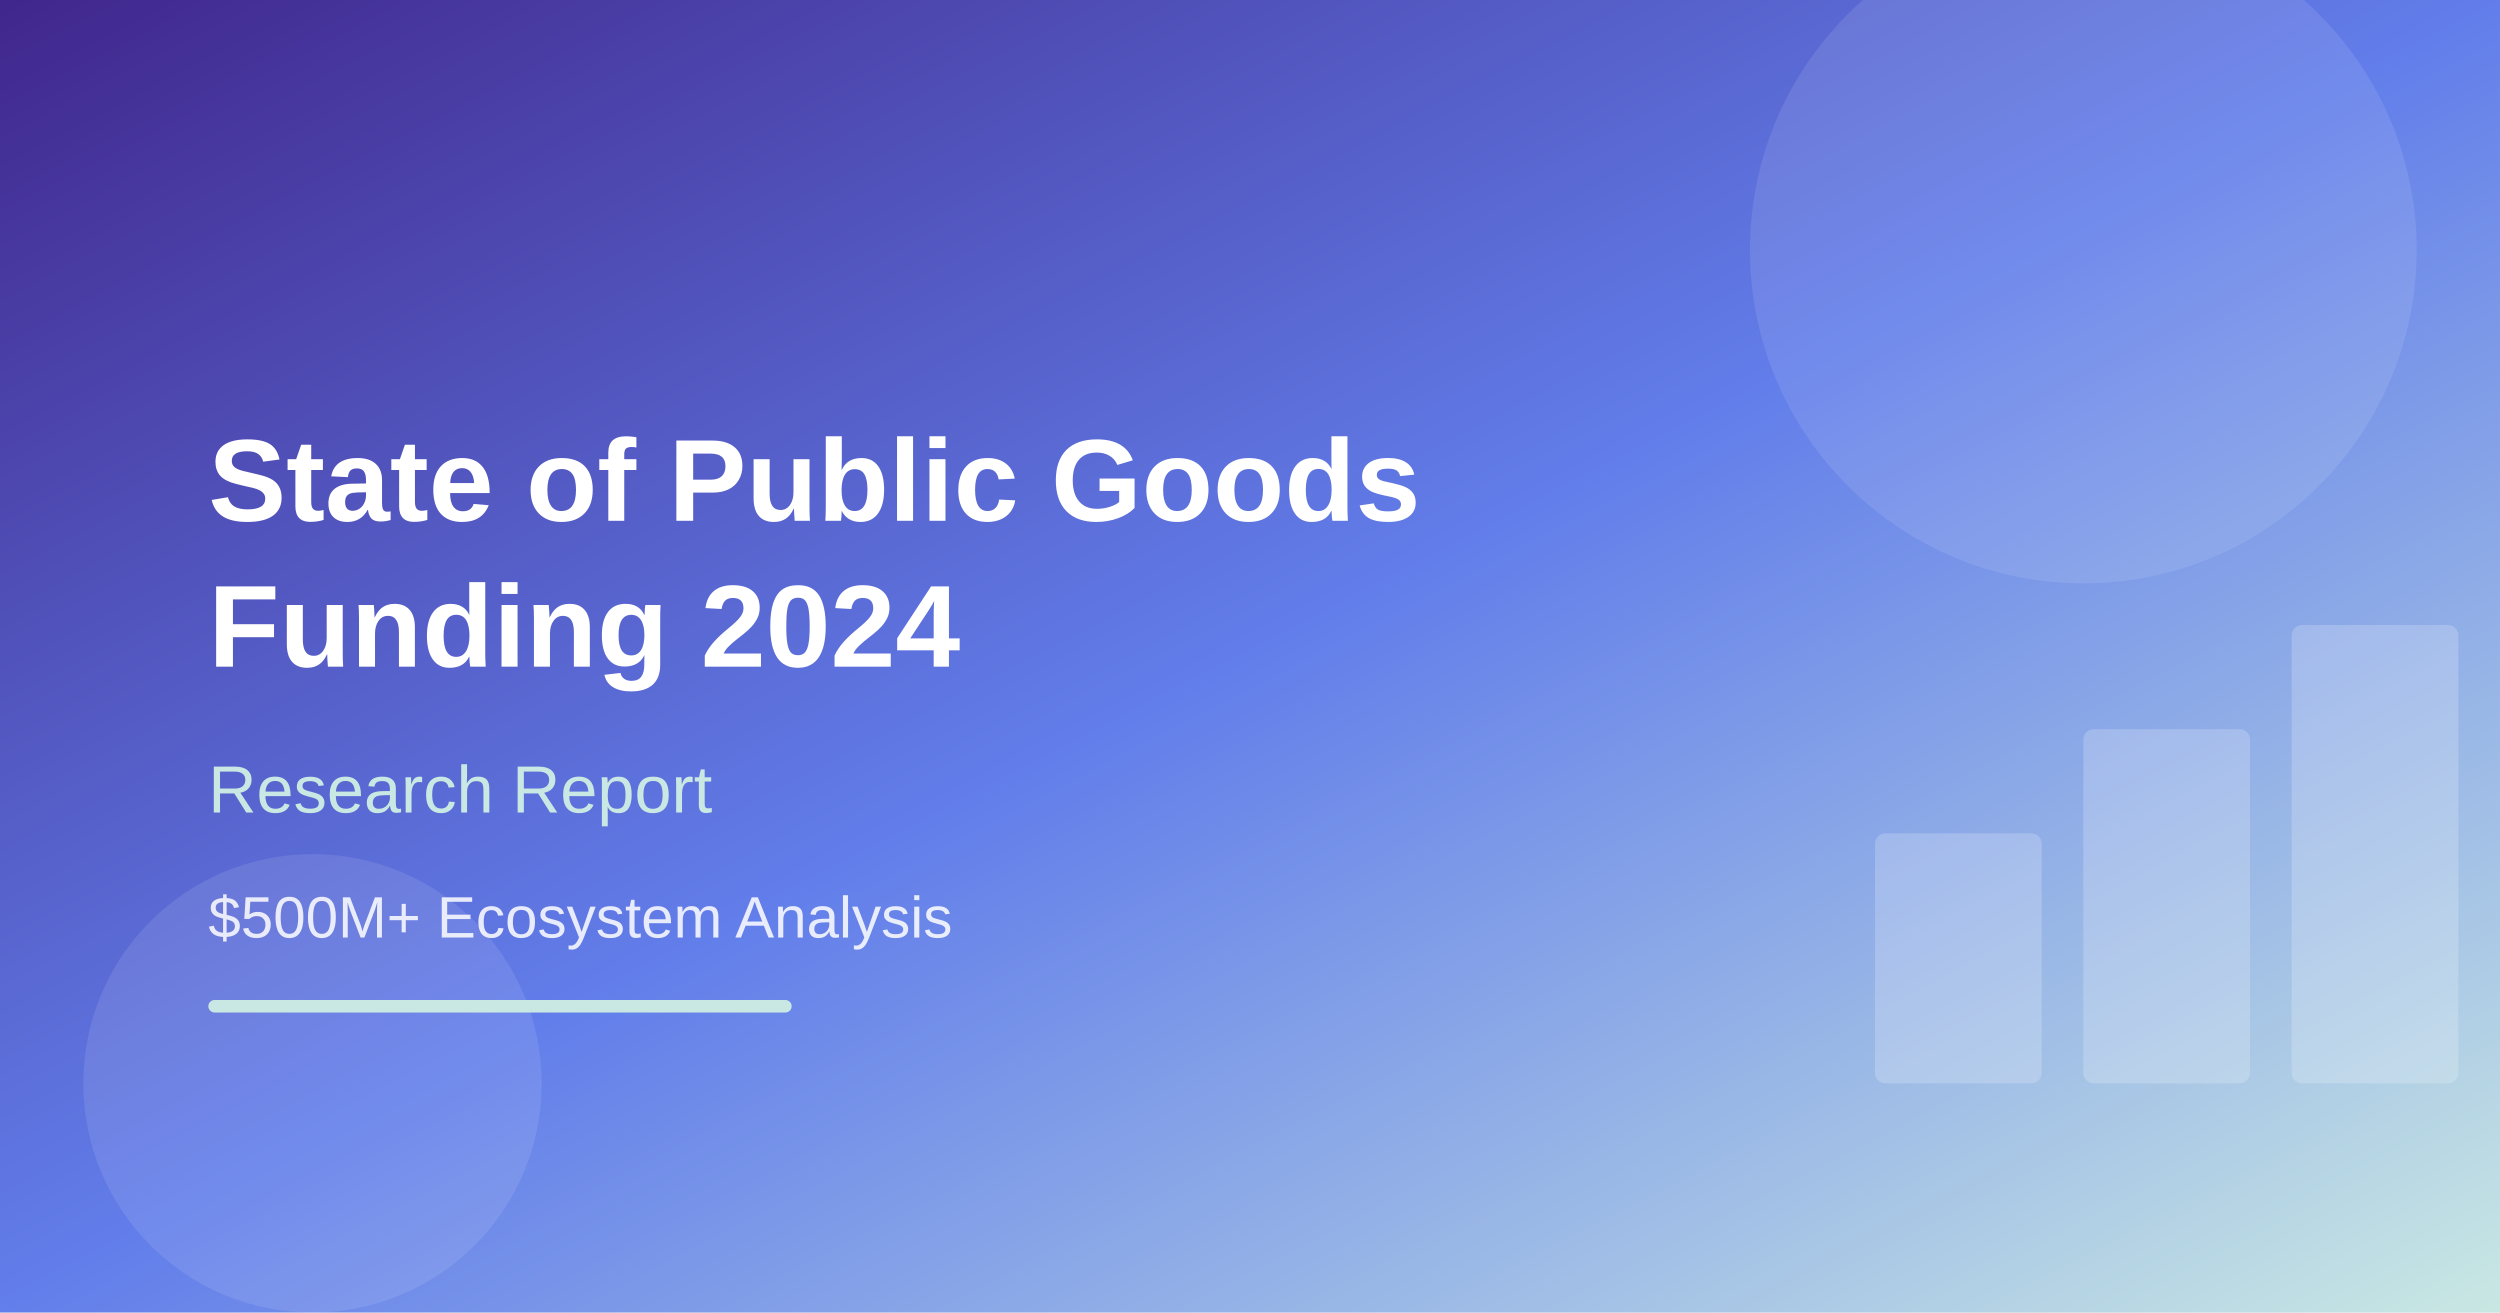
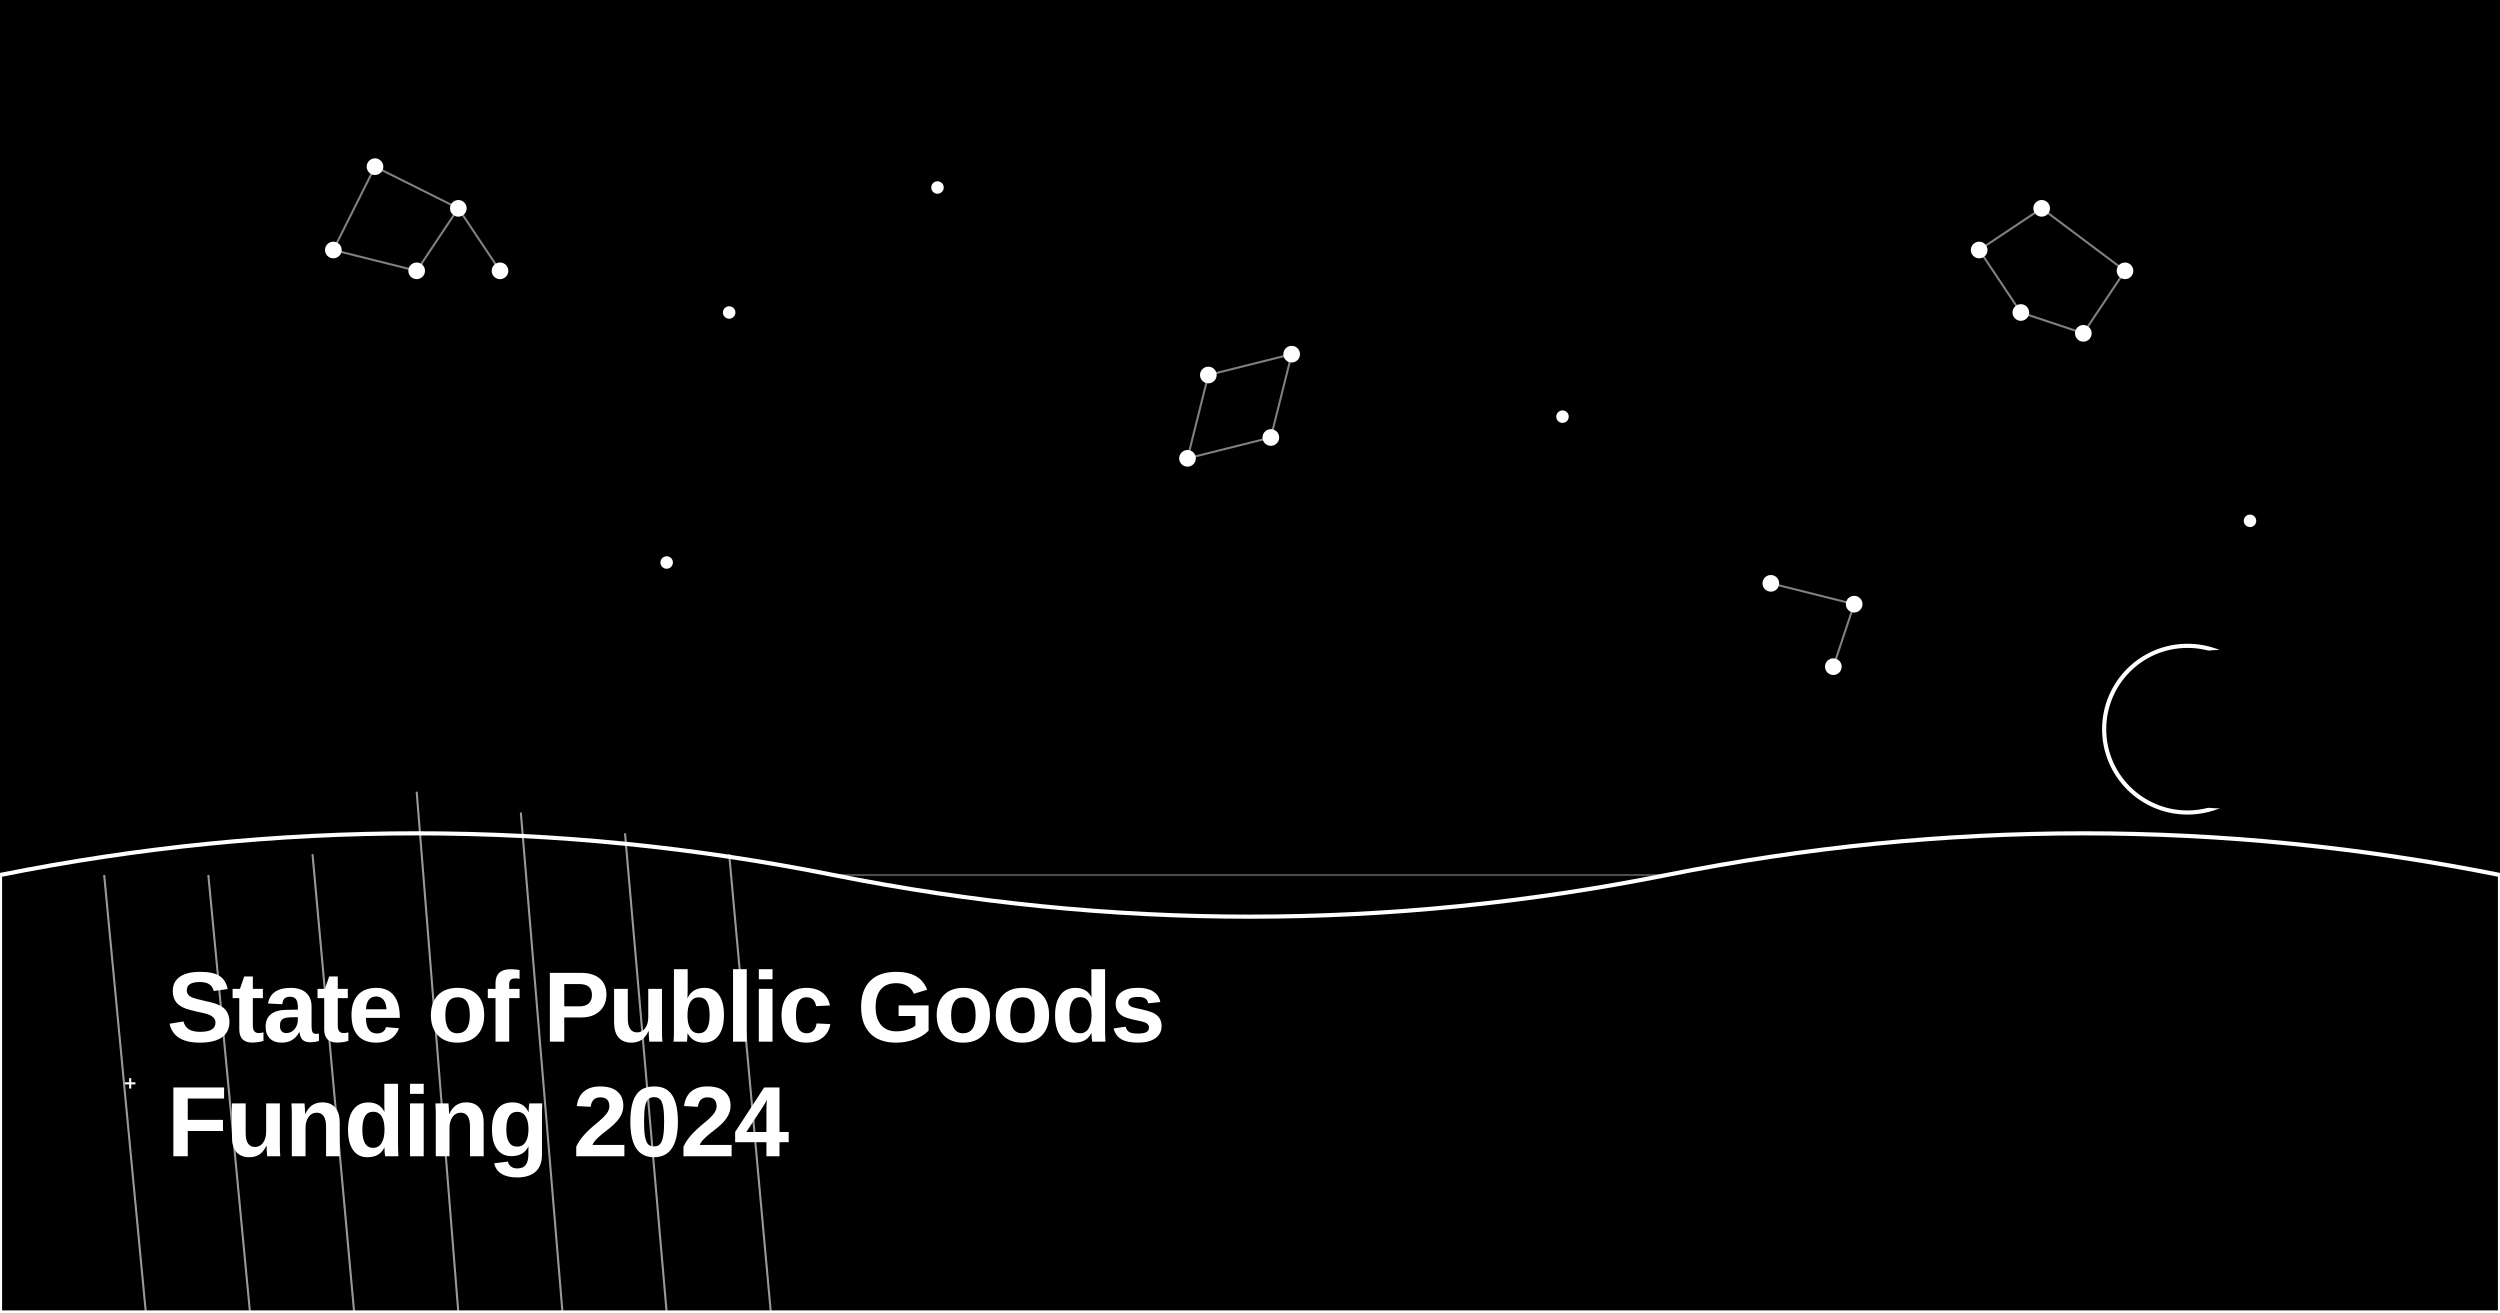
<svg xmlns="http://www.w3.org/2000/svg" width="1200" height="630" viewBox="0 0 1200 630">
-   <defs>
-     <linearGradient id="sopgf-bg" x1="0%" y1="0%" x2="100%" y2="100%">
-       <stop offset="0%" style="stop-color:#40268C" />
-       <stop offset="50%" style="stop-color:#627EEA" />
-       <stop offset="100%" style="stop-color:#c9e8e3" />
-     </linearGradient>
-   </defs>
-   <rect width="1200" height="630" fill="url(#sopgf-bg)" />
-   <circle cx="1000" cy="120" r="160" fill="white" opacity="0.1" />
-   <circle cx="150" cy="520" r="110" fill="white" opacity="0.1" />
-   <g opacity="0.2">
-     <rect x="900" y="400" width="80" height="120" fill="white" rx="5" />
-     <rect x="1000" y="350" width="80" height="170" fill="white" rx="5" />
-     <rect x="1100" y="300" width="80" height="220" fill="white" rx="5" />
+   <rect width="1200" height="630" fill="#000000" />
+   <line x1="0" y1="420" x2="1200" y2="420" stroke="#FFFFFF" stroke-width="1" opacity="0.3" />
+   <path d="M 0 420 Q 200 380 400 420 T 800 420 T 1200 420 L 1200 630 L 0 630 Z" fill="#000000" stroke="#FFFFFF" stroke-width="2" />
+   <g opacity="0.6">
+     <line x1="50" y1="420" x2="70" y2="630" stroke="#FFFFFF" stroke-width="1" />
+     <line x1="100" y1="420" x2="120" y2="630" stroke="#FFFFFF" stroke-width="1" />
+     <line x1="150" y1="410" x2="170" y2="630" stroke="#FFFFFF" stroke-width="1" />
+     <line x1="200" y1="380" x2="220" y2="630" stroke="#FFFFFF" stroke-width="1" />
+     <line x1="250" y1="390" x2="270" y2="630" stroke="#FFFFFF" stroke-width="1" />
+     <line x1="300" y1="400" x2="320" y2="630" stroke="#FFFFFF" stroke-width="1" />
+     <line x1="350" y1="410" x2="370" y2="630" stroke="#FFFFFF" stroke-width="1" />
  </g>
-   <text x="100" y="250" font-family="Arial, sans-serif" font-size="56" font-weight="bold" fill="white">State of Public Goods</text>
-   <text x="100" y="320" font-family="Arial, sans-serif" font-size="56" font-weight="bold" fill="white">Funding 2024</text>
-   <text x="100" y="390" font-family="Arial, sans-serif" font-size="32" fill="#c9e8e3" font-weight="500">Research Report</text>
-   <text x="100" y="450" font-family="Arial, sans-serif" font-size="28" fill="white" opacity="0.85">$500M+ Ecosystem Analysis</text>
-   <rect x="100" y="480" width="280" height="6" fill="#c9e8e3" rx="3" />
+   <circle cx="950" cy="120" r="4" fill="#FFFFFF" />
+   <circle cx="980" cy="100" r="4" fill="#FFFFFF" />
+   <circle cx="1020" cy="130" r="4" fill="#FFFFFF" />
+   <circle cx="1000" cy="160" r="4" fill="#FFFFFF" />
+   <circle cx="970" cy="150" r="4" fill="#FFFFFF" />
+   <line x1="950" y1="120" x2="980" y2="100" stroke="#FFFFFF" stroke-width="1" opacity="0.5" />
+   <line x1="980" y1="100" x2="1020" y2="130" stroke="#FFFFFF" stroke-width="1" opacity="0.5" />
+   <line x1="1020" y1="130" x2="1000" y2="160" stroke="#FFFFFF" stroke-width="1" opacity="0.5" />
+   <line x1="1000" y1="160" x2="970" y2="150" stroke="#FFFFFF" stroke-width="1" opacity="0.5" />
+   <line x1="970" y1="150" x2="950" y2="120" stroke="#FFFFFF" stroke-width="1" opacity="0.5" />
+   <circle cx="180" cy="80" r="4" fill="#FFFFFF" />
+   <circle cx="220" cy="100" r="4" fill="#FFFFFF" />
+   <circle cx="200" cy="130" r="4" fill="#FFFFFF" />
+   <circle cx="160" cy="120" r="4" fill="#FFFFFF" />
+   <circle cx="240" cy="130" r="4" fill="#FFFFFF" />
+   <line x1="180" y1="80" x2="220" y2="100" stroke="#FFFFFF" stroke-width="1" opacity="0.5" />
+   <line x1="220" y1="100" x2="200" y2="130" stroke="#FFFFFF" stroke-width="1" opacity="0.5" />
+   <line x1="200" y1="130" x2="160" y2="120" stroke="#FFFFFF" stroke-width="1" opacity="0.5" />
+   <line x1="160" y1="120" x2="180" y2="80" stroke="#FFFFFF" stroke-width="1" opacity="0.5" />
+   <line x1="220" y1="100" x2="240" y2="130" stroke="#FFFFFF" stroke-width="1" opacity="0.5" />
+   <circle cx="580" cy="180" r="4" fill="#FFFFFF" />
+   <circle cx="620" cy="170" r="4" fill="#FFFFFF" />
+   <circle cx="610" cy="210" r="4" fill="#FFFFFF" />
+   <circle cx="570" cy="220" r="4" fill="#FFFFFF" />
+   <line x1="580" y1="180" x2="620" y2="170" stroke="#FFFFFF" stroke-width="1" opacity="0.5" />
+   <line x1="620" y1="170" x2="610" y2="210" stroke="#FFFFFF" stroke-width="1" opacity="0.5" />
+   <line x1="610" y1="210" x2="570" y2="220" stroke="#FFFFFF" stroke-width="1" opacity="0.5" />
+   <line x1="570" y1="220" x2="580" y2="180" stroke="#FFFFFF" stroke-width="1" opacity="0.5" />
+   <circle cx="850" cy="280" r="4" fill="#FFFFFF" />
+   <circle cx="890" cy="290" r="4" fill="#FFFFFF" />
+   <circle cx="880" cy="320" r="4" fill="#FFFFFF" />
+   <line x1="850" y1="280" x2="890" y2="290" stroke="#FFFFFF" stroke-width="1" opacity="0.5" />
+   <line x1="890" y1="290" x2="880" y2="320" stroke="#FFFFFF" stroke-width="1" opacity="0.5" />
+   <circle cx="350" cy="150" r="3" fill="#FFFFFF" />
+   <circle cx="450" cy="90" r="3" fill="#FFFFFF" />
+   <circle cx="750" cy="200" r="3" fill="#FFFFFF" />
+   <circle cx="320" cy="270" r="3" fill="#FFFFFF" />
+   <circle cx="1080" cy="250" r="3" fill="#FFFFFF" />
+   <g>
+     <circle cx="1050" cy="350" r="40" fill="#000000" stroke="#FFFFFF" stroke-width="2" />
+     <circle cx="1065" cy="350" r="38" fill="#000000" />
+   </g>
+   <text x="80" y="500" font-family="Arial, sans-serif" font-size="48" font-weight="bold" fill="#FFFFFF" letter-spacing="-0.02em">State of Public Goods</text>
+   <text x="80" y="555" font-family="Arial, sans-serif" font-size="48" font-weight="bold" fill="#FFFFFF" letter-spacing="-0.02em">Funding 2024</text>
+   <g>
+     <line x1="60" y1="520" x2="65" y2="520" stroke="#FFFFFF" stroke-width="1" />
+     <line x1="62.5" y1="517.5" x2="62.5" y2="522.5" stroke="#FFFFFF" stroke-width="1" />
+   </g>
</svg>
